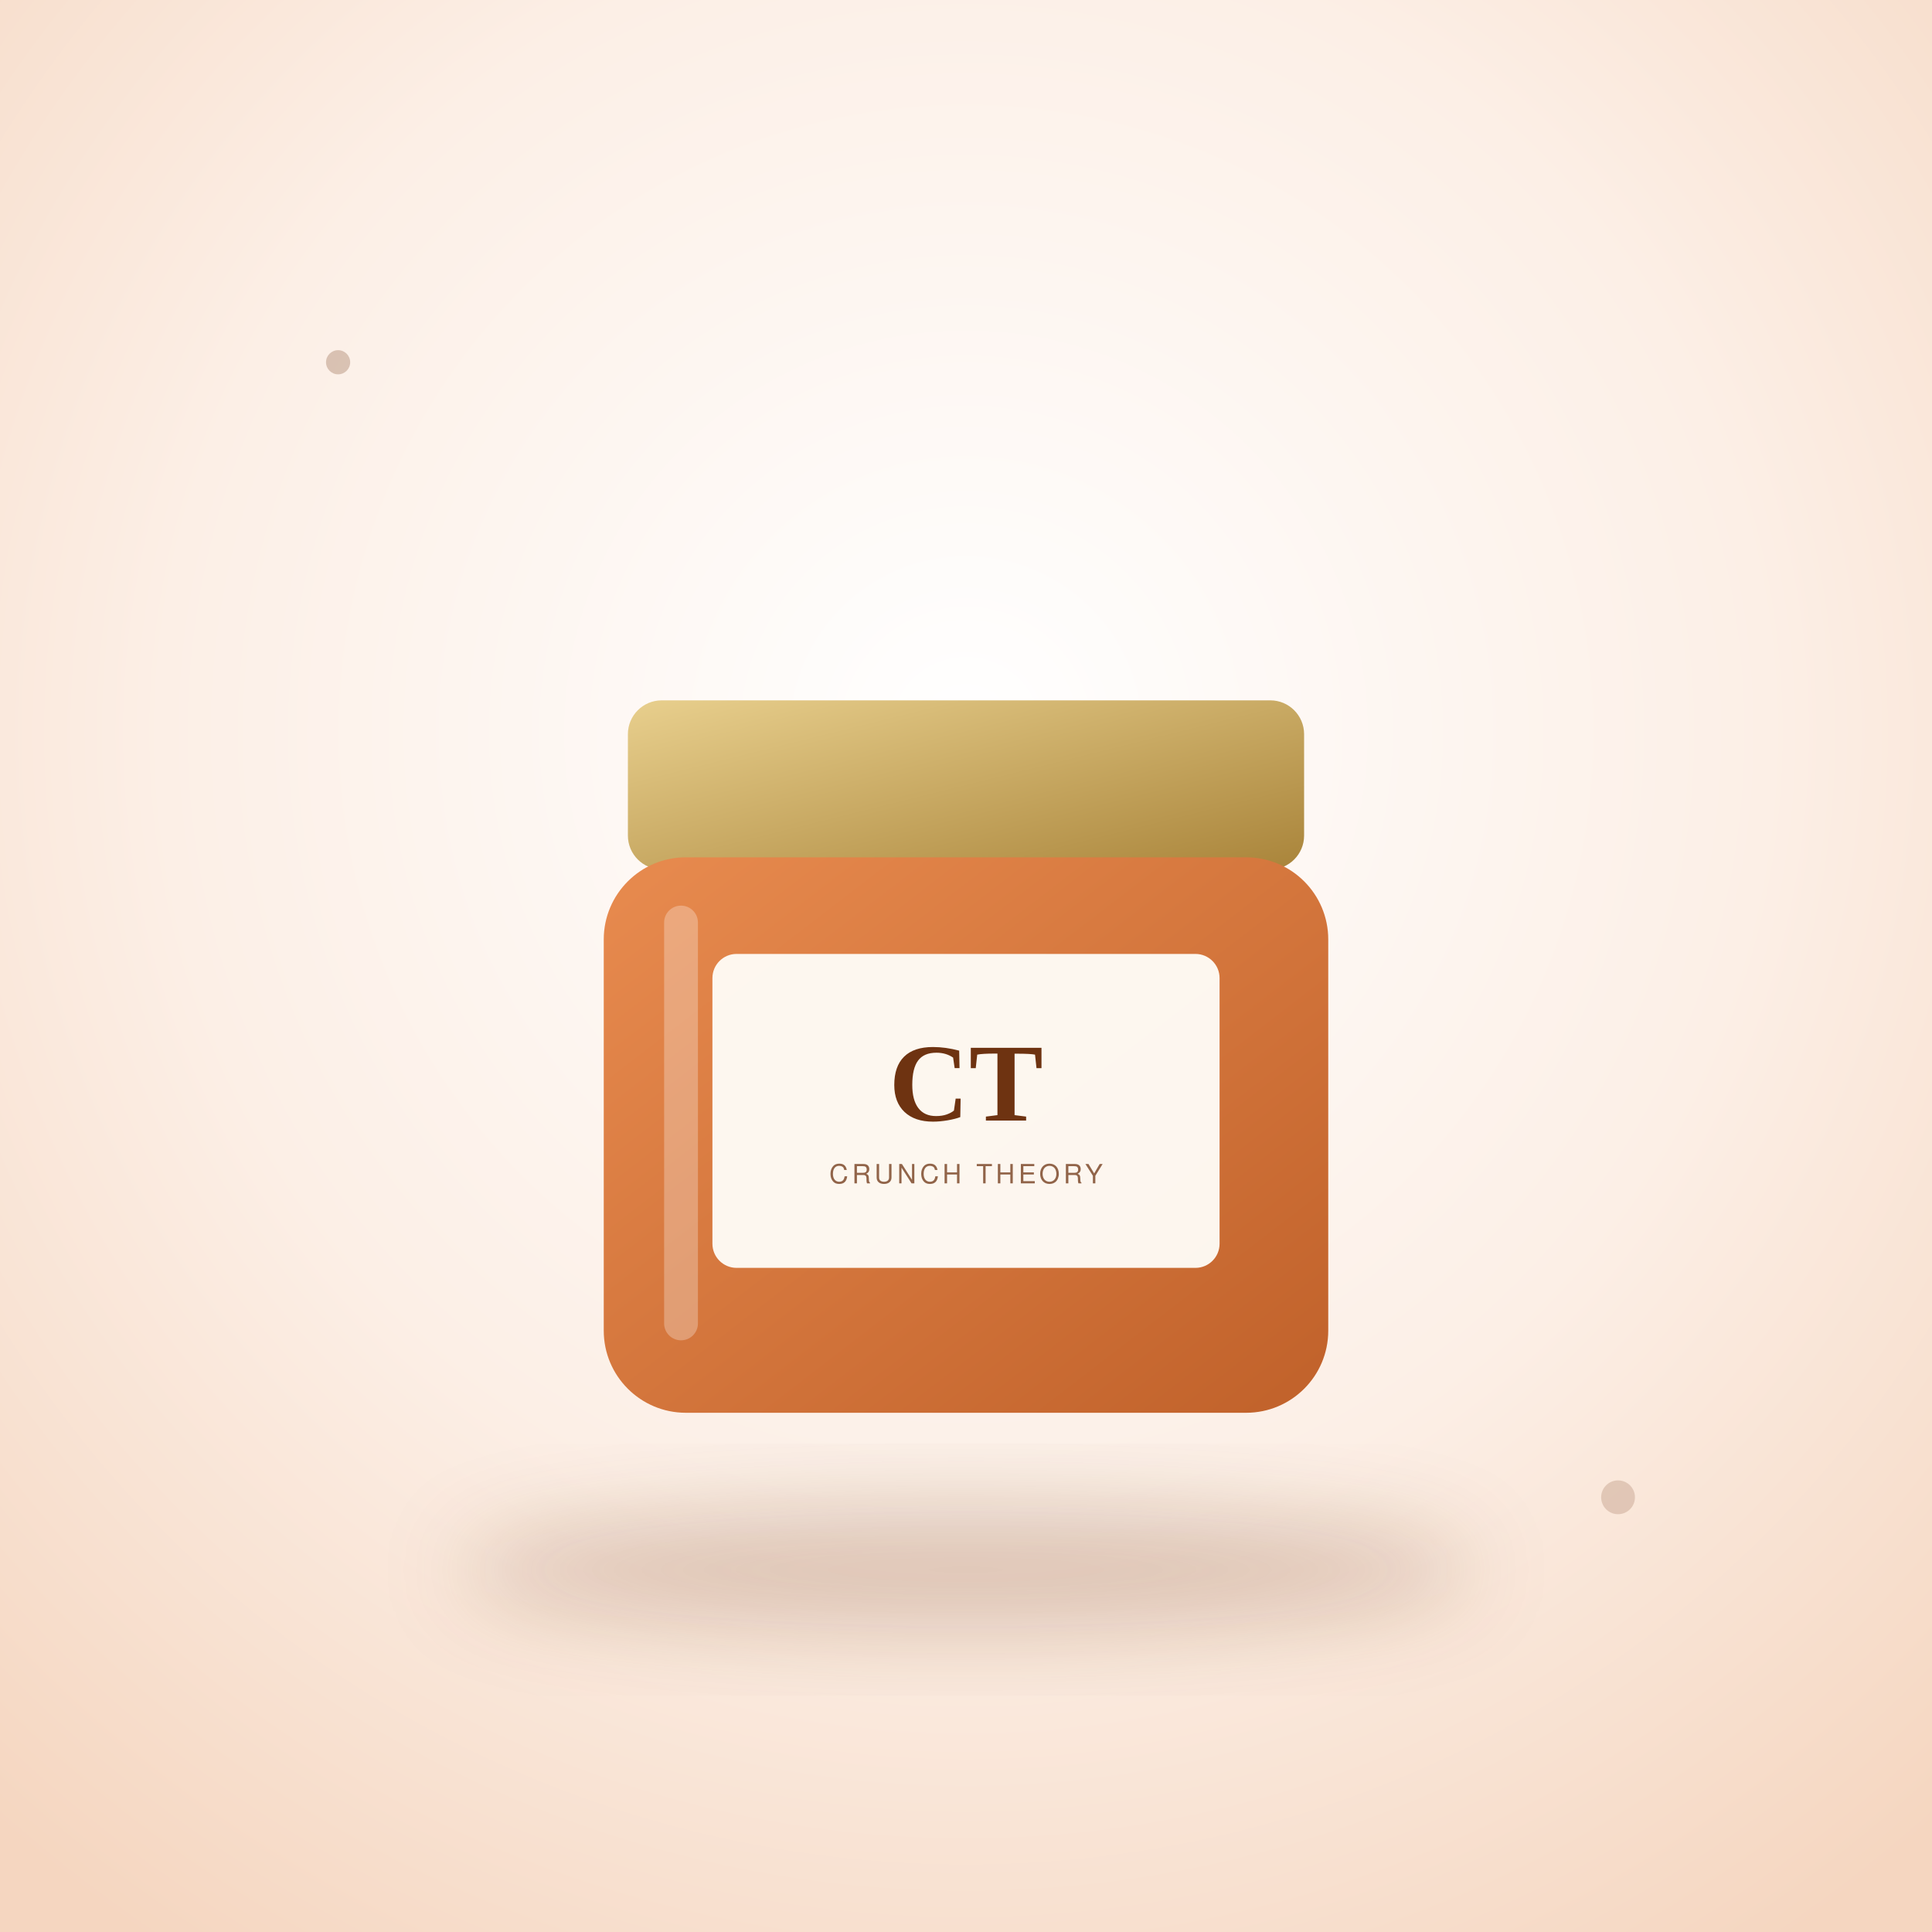
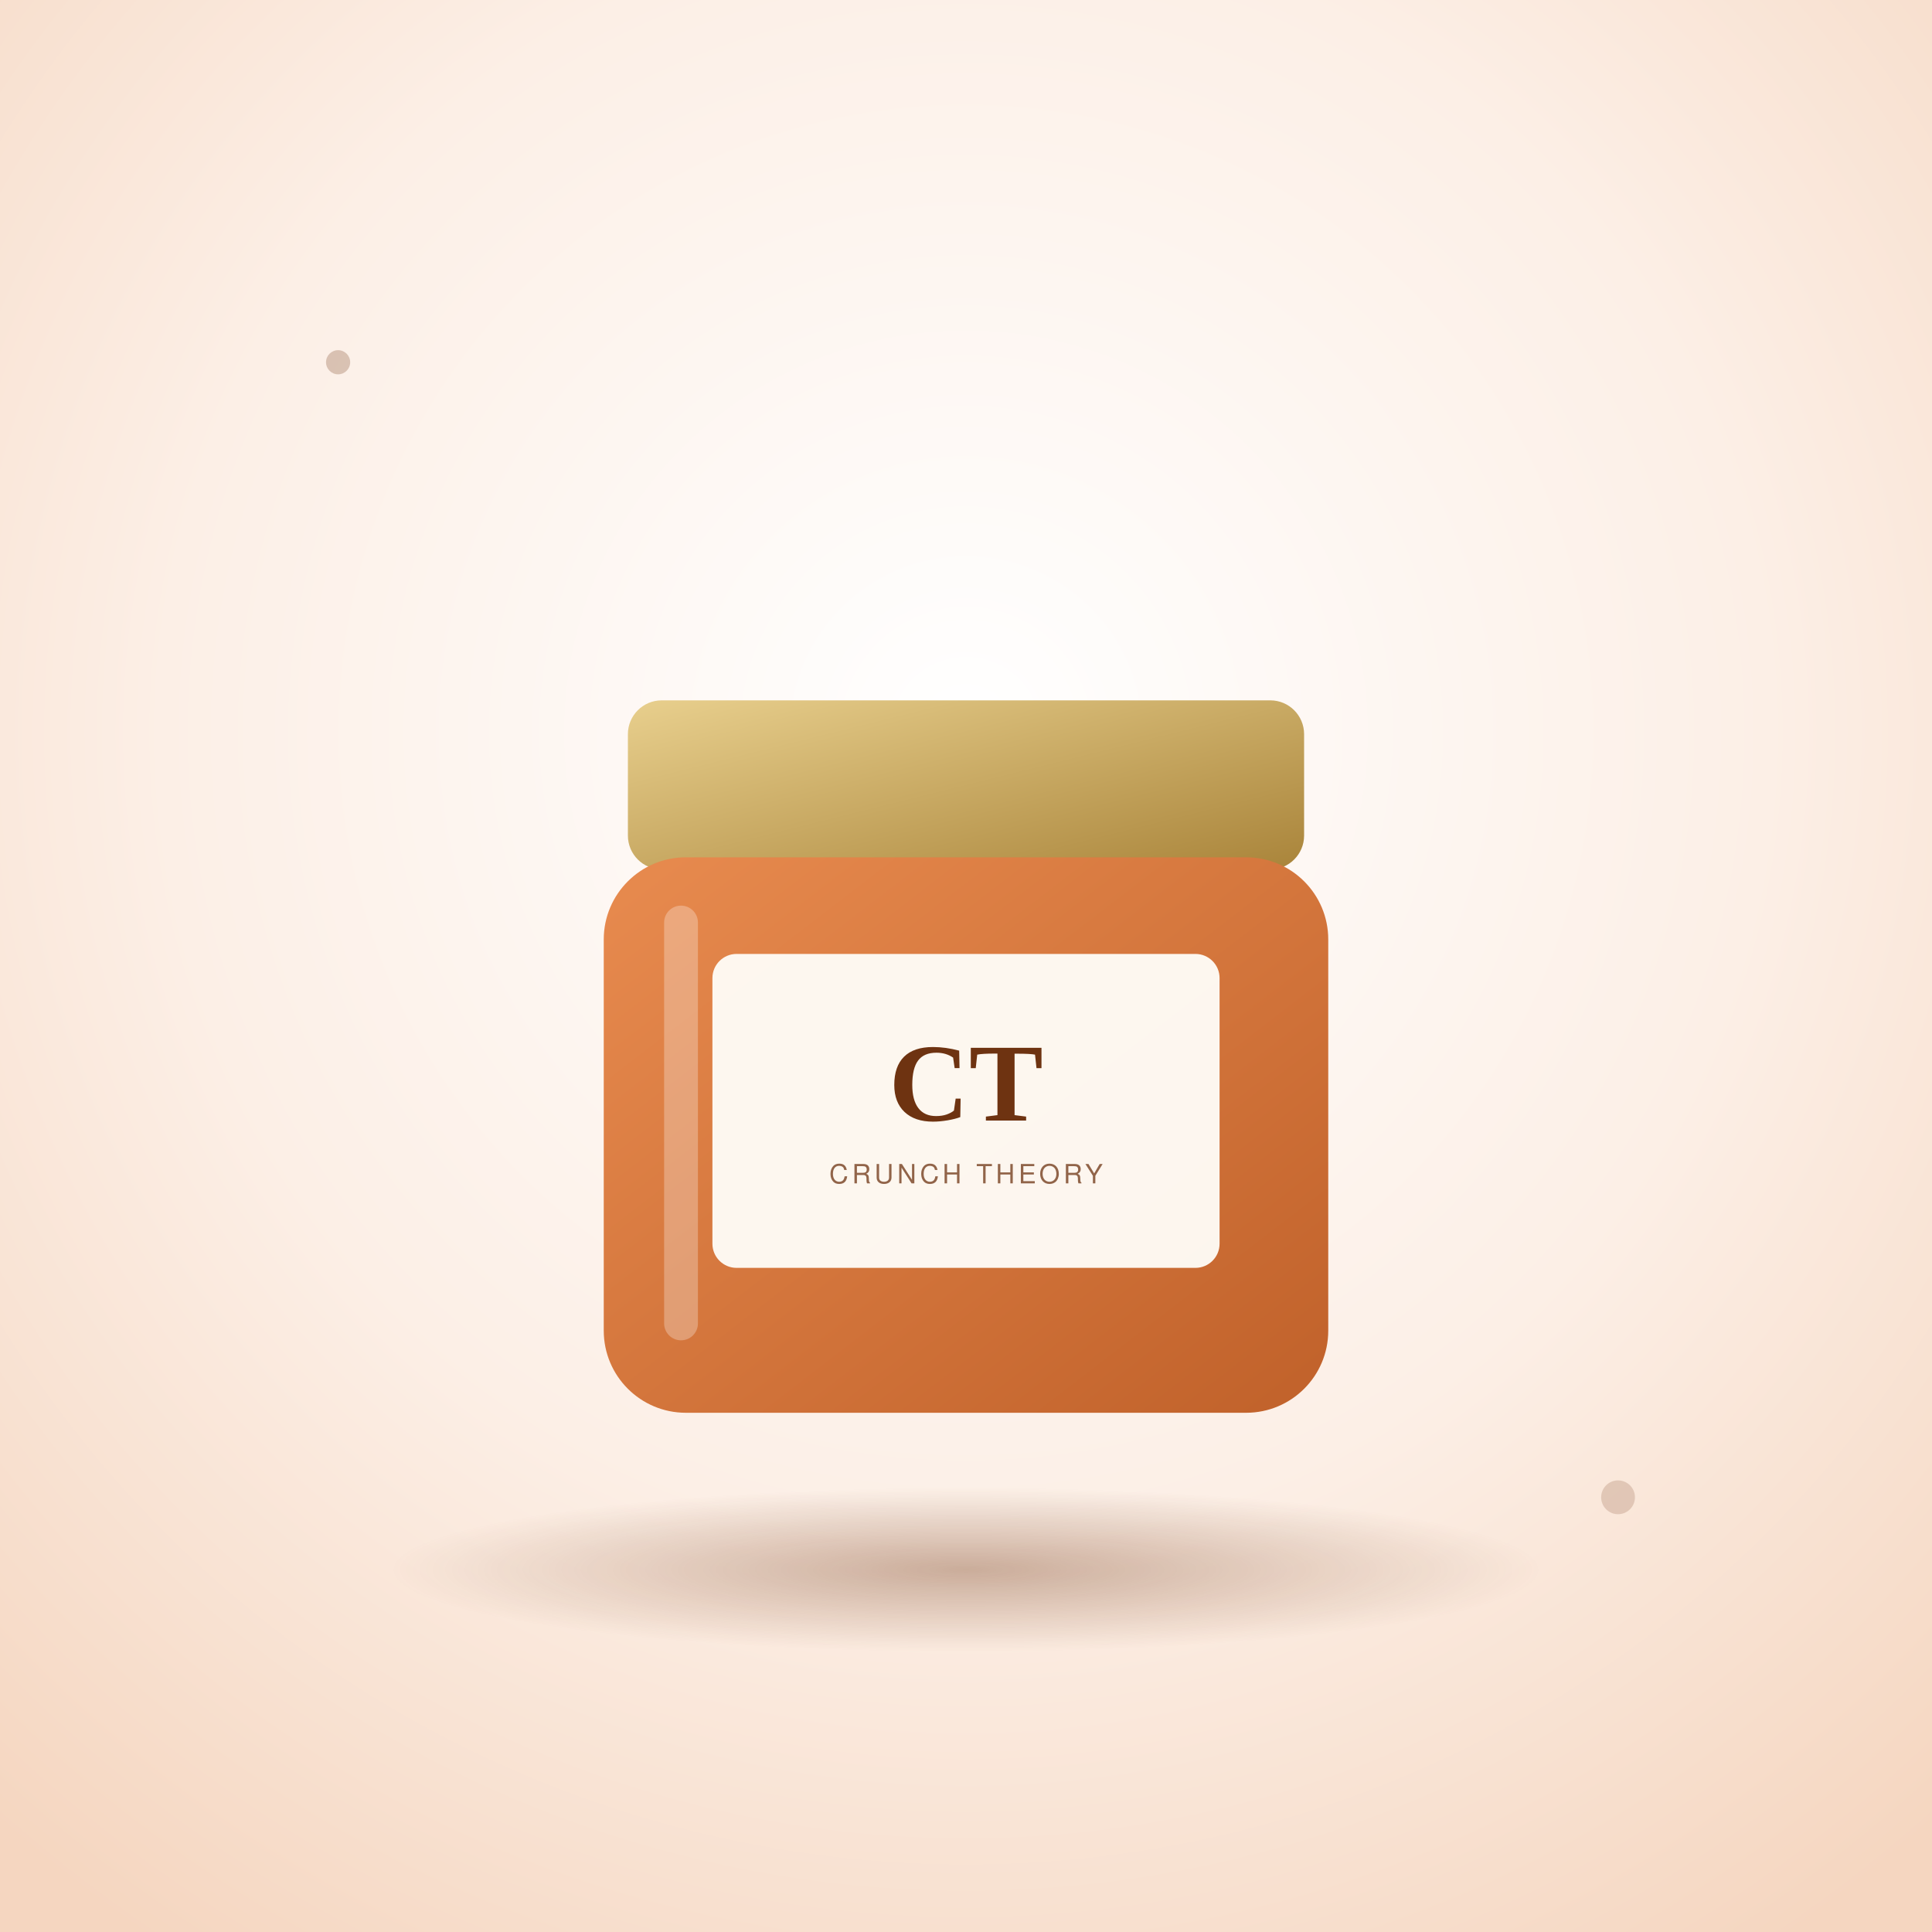
<svg xmlns="http://www.w3.org/2000/svg" viewBox="0 0 800 800" width="800" height="800" role="img" aria-label="Roasted Makhana: Peri Peri">
  <defs>
    <radialGradient id="bg" cx="50%" cy="38%" r="75%">
      <stop offset="0" stop-color="#FFFFFF" />
      <stop offset=".55" stop-color="#FCEFE6" />
      <stop offset="1" stop-color="#F5D6C0" stop-opacity="1" />
    </radialGradient>
    <linearGradient id="body" x1="0" y1="0" x2="1" y2="1">
      <stop offset="0" stop-color="#E88B4F" />
      <stop offset="1" stop-color="#C0612A" />
    </linearGradient>
    <linearGradient id="gold" x1="0" y1="0" x2="1" y2="1">
      <stop offset="0" stop-color="#E8CF8D" />
      <stop offset="1" stop-color="#A9843A" />
    </linearGradient>
    <linearGradient id="ink" x1="0" y1="0" x2="0" y2="1">
      <stop offset="0" stop-color="#6E3311" />
      <stop offset="1" stop-color="#6E3311" />
    </linearGradient>
-     <filter id="soft" x="-50%" y="-50%" width="200%" height="200%">
-       <feGaussianBlur stdDeviation="18" />
-     </filter>
+     <radialGradient id="shadow">
+       <stop offset="0" stop-color="#6E3311" stop-opacity=".35" />
+       <stop offset="1" stop-color="#6E3311" stop-opacity="0" />
+     </radialGradient>
  </defs>
  <rect width="800" height="800" fill="url(#bg)" />
  <circle cx="140" cy="150" r="5" fill="#6E3311" opacity=".25" />
  <circle cx="670" cy="620" r="7" fill="#6E3311" opacity=".18" />
-   <ellipse cx="400" cy="650" rx="210" ry="26" fill="#6E3311" opacity=".22" filter="url(#soft)" />
+   <ellipse cx="400" cy="650" rx="240" ry="34" fill="url(#shadow)" />
  <g transform="translate(400 410)">
    <rect x="-140" y="-120" width="280" height="70" rx="14" fill="url(#gold)" />
    <rect x="-150" y="-55" width="300" height="230" rx="34" fill="url(#body)" />
    <rect x="-125" y="-35" width="14" height="180" rx="7" fill="#fff" opacity=".28" />
    <rect x="-105" y="-15" width="210" height="130" rx="10" fill="#FFFDF8" opacity=".95" />
    <text x="0" y="54" text-anchor="middle" font-family="Georgia, 'Times New Roman', serif" font-size="46" font-weight="700" fill="url(#ink)">CT</text>
    <text x="0" y="80" text-anchor="middle" font-family="Helvetica, Arial, sans-serif" font-size="11" letter-spacing="1.5" fill="url(#ink)" opacity=".75">CRUNCH THEORY</text>
    <line x1="-83" x2="83" y1="3" y2="3" stroke="url(#ink)" stroke-width="1" opacity=".3" />
  </g>
</svg>
